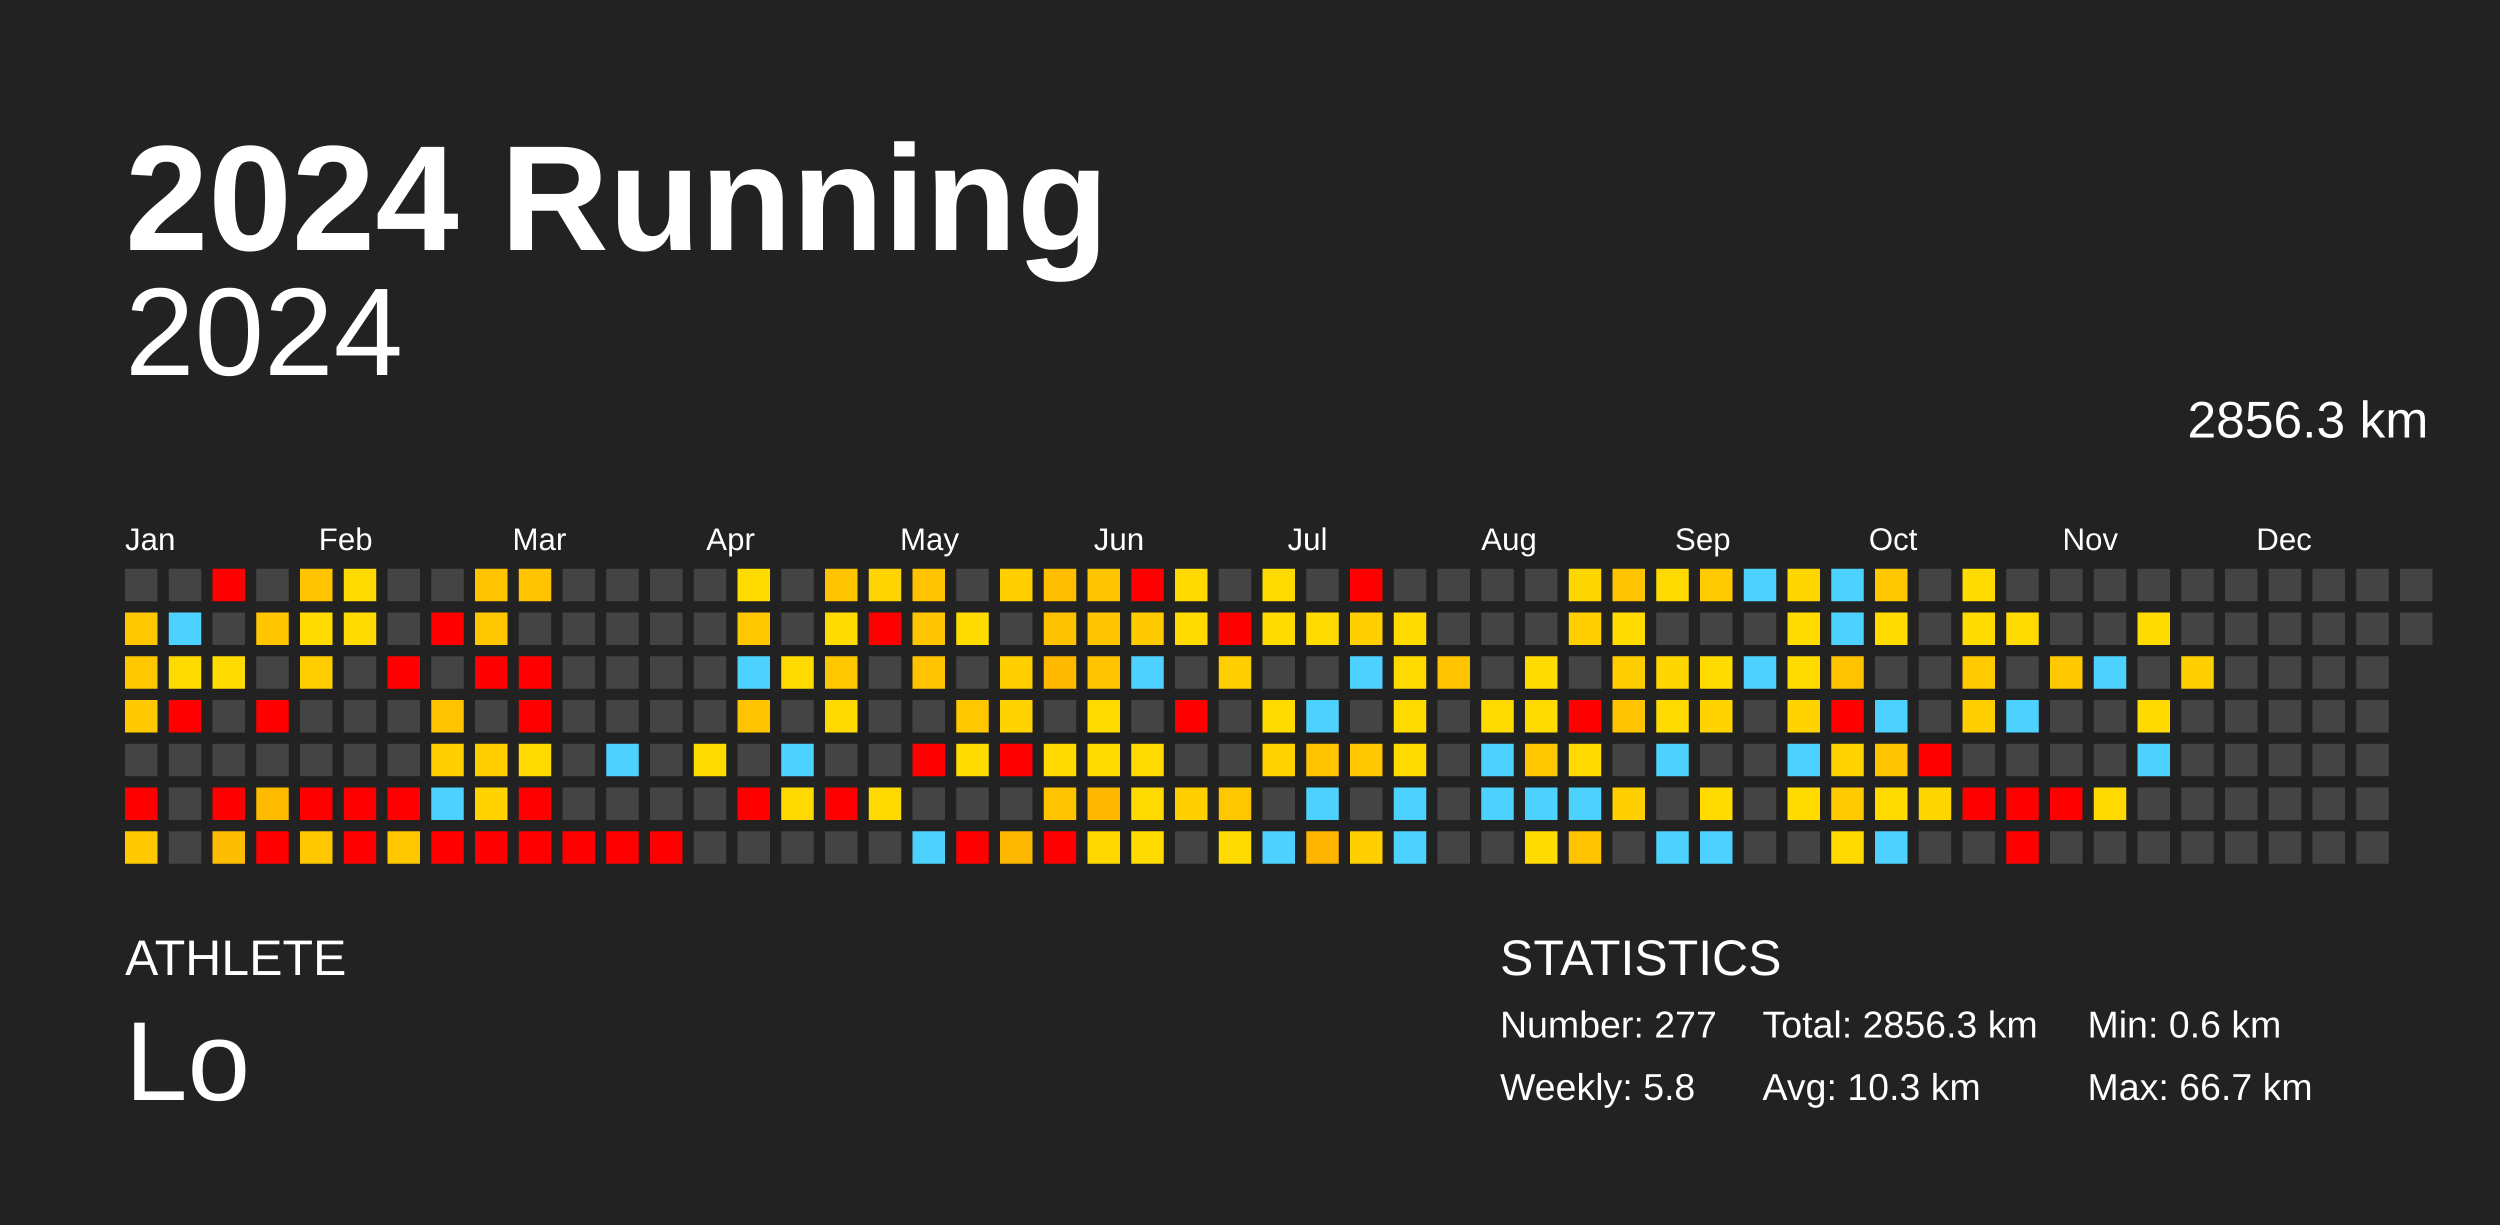
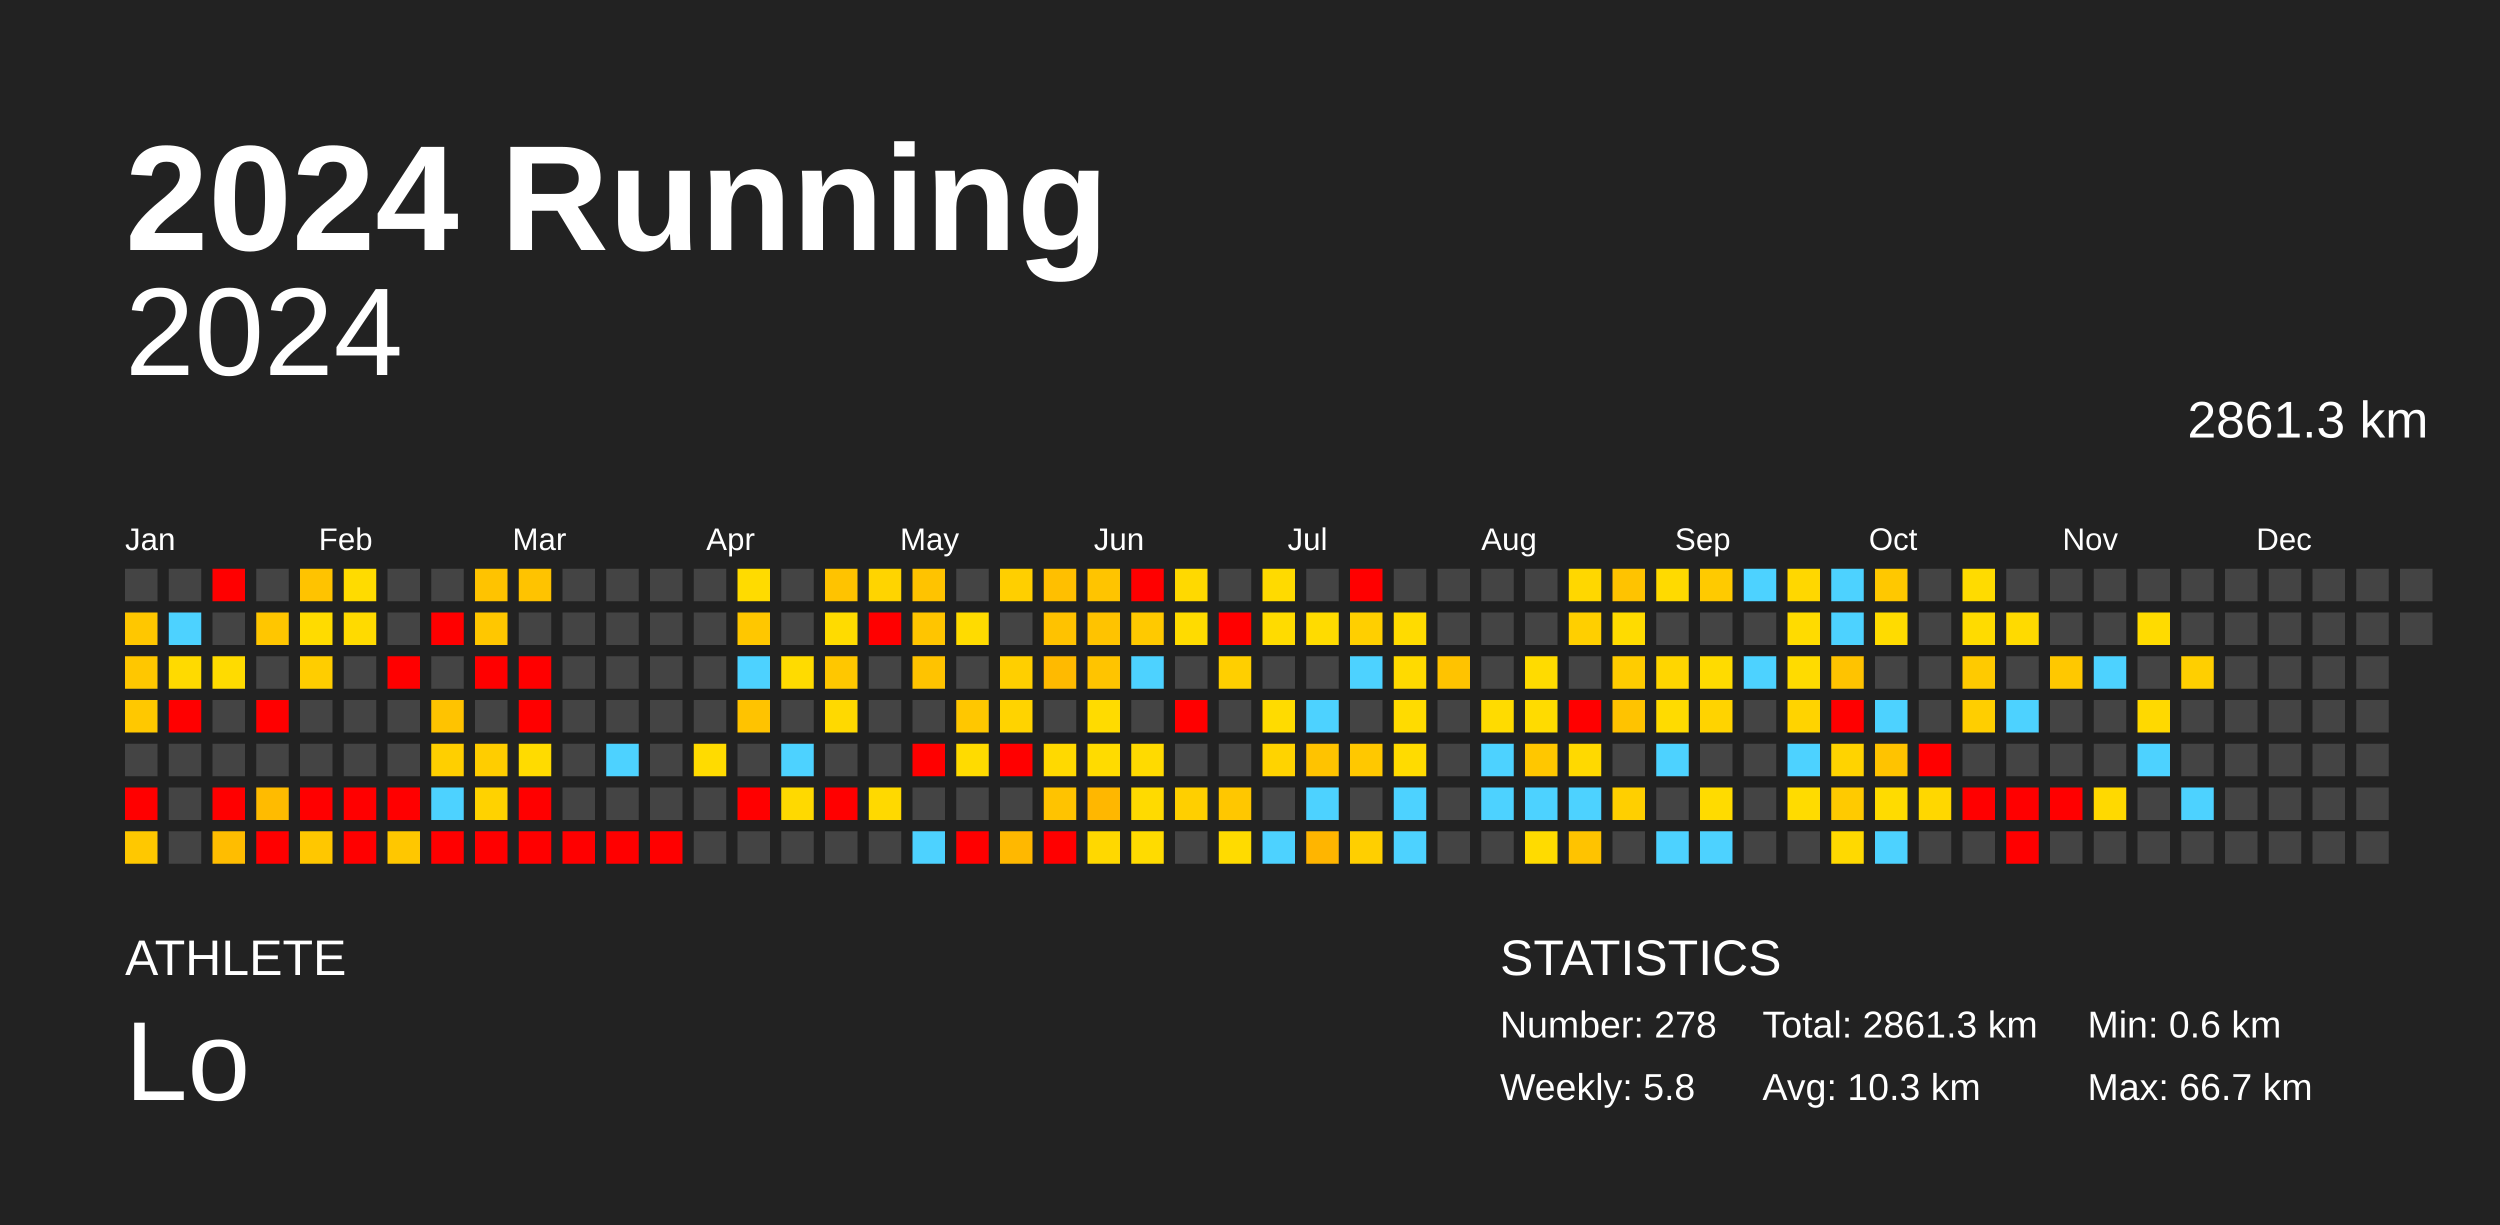
<svg xmlns="http://www.w3.org/2000/svg" baseProfile="full" height="98mm" version="1.1" viewBox="0,0,200,98" width="200mm">
  <defs />
  <rect fill="#222222" height="98" width="200" x="0" y="0" />
  <text fill="#FFFFFF" style="font-size:12px; font-family:Arial; font-weight:bold;" x="10" y="20">2024 Running</text>
  <text fill="#FFFFFF" style="font-size:4px; font-family:Arial" x="10" y="78">ATHLETE</text>
  <text fill="#FFFFFF" style="font-size:9px; font-family:Arial" x="10" y="88">Lo</text>
  <text fill="#FFFFFF" style="font-size:4px; font-family:Arial" x="120" y="78">STATISTICS</text>
-   <text fill="#FFFFFF" style="font-size:3px; font-family:Arial" x="120" y="83">Number: 277</text>
+   <text fill="#FFFFFF" style="font-size:3px; font-family:Arial" x="120" y="83">Number: 278</text>
  <text fill="#FFFFFF" style="font-size:3px; font-family:Arial" x="120" y="88">Weekly: 5.8</text>
-   <text fill="#FFFFFF" style="font-size:3px; font-family:Arial" x="141" y="83">Total: 2856.3 km</text>
+   <text fill="#FFFFFF" style="font-size:3px; font-family:Arial" x="141" y="83">Total: 2861.3 km</text>
  <text fill="#FFFFFF" style="font-size:3px; font-family:Arial" x="141" y="88">Avg: 10.3 km</text>
  <text fill="#FFFFFF" style="font-size:3px; font-family:Arial" x="167" y="83">Min: 0.6 km</text>
  <text fill="#FFFFFF" style="font-size:3px; font-family:Arial" x="167" y="88">Max: 66.7 km</text>
  <text alignment-baseline="hanging" fill="#FFFFFF" style="font-size:10.0px; font-family:Arial;" x="10" y="30">2024</text>
-   <text alignment-baseline="hanging" fill="#FFFFFF" style="font-size:4.125px; font-family:Arial;" x="175" y="35">2856.3 km</text>
+   <text alignment-baseline="hanging" fill="#FFFFFF" style="font-size:4.125px; font-family:Arial;" x="175" y="35">2861.3 km</text>
  <text fill="#FFFFFF" style="font-size:2.5px; font-family:Arial" x="10.0" y="44">Jan</text>
  <text fill="#FFFFFF" style="font-size:2.5px; font-family:Arial" x="25.5" y="44">Feb</text>
  <text fill="#FFFFFF" style="font-size:2.5px; font-family:Arial" x="41.0" y="44">Mar</text>
  <text fill="#FFFFFF" style="font-size:2.5px; font-family:Arial" x="56.5" y="44">Apr</text>
  <text fill="#FFFFFF" style="font-size:2.5px; font-family:Arial" x="72.0" y="44">May</text>
  <text fill="#FFFFFF" style="font-size:2.5px; font-family:Arial" x="87.5" y="44">Jun</text>
  <text fill="#FFFFFF" style="font-size:2.5px; font-family:Arial" x="103.0" y="44">Jul</text>
  <text fill="#FFFFFF" style="font-size:2.5px; font-family:Arial" x="118.5" y="44">Aug</text>
  <text fill="#FFFFFF" style="font-size:2.5px; font-family:Arial" x="134.0" y="44">Sep</text>
  <text fill="#FFFFFF" style="font-size:2.5px; font-family:Arial" x="149.5" y="44">Oct</text>
  <text fill="#FFFFFF" style="font-size:2.5px; font-family:Arial" x="165.0" y="44">Nov</text>
  <text fill="#FFFFFF" style="font-size:2.5px; font-family:Arial" x="180.5" y="44">Dec</text>
  <rect fill="#444444" height="2.6" width="2.6" x="10.0" y="45.5" />
  <rect fill="#ffc700" height="2.6" width="2.6" x="10.0" y="49.0" />
  <rect fill="#ffc700" height="2.6" width="2.6" x="10.0" y="52.5" />
  <rect fill="#ffc800" height="2.6" width="2.6" x="10.0" y="56.0" />
  <rect fill="#444444" height="2.6" width="2.6" x="10.0" y="59.5" />
  <rect fill="red" height="2.6" width="2.6" x="10.0" y="63.0" />
  <rect fill="#ffc800" height="2.6" width="2.6" x="10.0" y="66.5" />
  <rect fill="#444444" height="2.6" width="2.6" x="13.5" y="45.5" />
  <rect fill="#4dd2ff" height="2.6" width="2.6" x="13.5" y="49.0" />
  <rect fill="#ffda00" height="2.6" width="2.6" x="13.5" y="52.5" />
  <rect fill="red" height="2.6" width="2.6" x="13.5" y="56.0" />
  <rect fill="#444444" height="2.6" width="2.6" x="13.5" y="59.5" />
  <rect fill="#444444" height="2.6" width="2.6" x="13.5" y="63.0" />
  <rect fill="#444444" height="2.6" width="2.6" x="13.5" y="66.5" />
  <rect fill="red" height="2.6" width="2.6" x="17.0" y="45.5" />
  <rect fill="#444444" height="2.6" width="2.6" x="17.0" y="49.0" />
  <rect fill="#ffdb00" height="2.6" width="2.6" x="17.0" y="52.5" />
  <rect fill="#444444" height="2.6" width="2.6" x="17.0" y="56.0" />
  <rect fill="#444444" height="2.6" width="2.6" x="17.0" y="59.5" />
  <rect fill="red" height="2.6" width="2.6" x="17.0" y="63.0" />
  <rect fill="#ffbd00" height="2.6" width="2.6" x="17.0" y="66.5" />
  <rect fill="#444444" height="2.6" width="2.6" x="20.5" y="45.5" />
  <rect fill="#ffc600" height="2.6" width="2.6" x="20.5" y="49.0" />
  <rect fill="#444444" height="2.6" width="2.6" x="20.5" y="52.5" />
  <rect fill="red" height="2.6" width="2.6" x="20.5" y="56.0" />
  <rect fill="#444444" height="2.6" width="2.6" x="20.5" y="59.5" />
  <rect fill="#ffbb00" height="2.6" width="2.6" x="20.5" y="63.0" />
  <rect fill="red" height="2.6" width="2.6" x="20.5" y="66.5" />
  <rect fill="#ffc300" height="2.6" width="2.6" x="24.0" y="45.5" />
  <rect fill="#ffdb00" height="2.6" width="2.6" x="24.0" y="49.0" />
  <rect fill="#ffcd00" height="2.6" width="2.6" x="24.0" y="52.5" />
  <rect fill="#444444" height="2.6" width="2.6" x="24.0" y="56.0" />
  <rect fill="#444444" height="2.6" width="2.6" x="24.0" y="59.5" />
  <rect fill="red" height="2.6" width="2.6" x="24.0" y="63.0" />
  <rect fill="#ffc700" height="2.6" width="2.6" x="24.0" y="66.5" />
  <rect fill="#ffdb00" height="2.6" width="2.6" x="27.5" y="45.5" />
  <rect fill="#ffda00" height="2.6" width="2.6" x="27.5" y="49.0" />
  <rect fill="#444444" height="2.6" width="2.6" x="27.5" y="52.5" />
  <rect fill="#444444" height="2.6" width="2.6" x="27.5" y="56.0" />
  <rect fill="#444444" height="2.6" width="2.6" x="27.5" y="59.5" />
  <rect fill="red" height="2.6" width="2.6" x="27.5" y="63.0" />
  <rect fill="red" height="2.6" width="2.6" x="27.5" y="66.5" />
  <rect fill="#444444" height="2.6" width="2.6" x="31.0" y="45.5" />
  <rect fill="#444444" height="2.6" width="2.6" x="31.0" y="49.0" />
  <rect fill="red" height="2.6" width="2.6" x="31.0" y="52.5" />
  <rect fill="#444444" height="2.6" width="2.6" x="31.0" y="56.0" />
  <rect fill="#444444" height="2.6" width="2.6" x="31.0" y="59.5" />
  <rect fill="red" height="2.6" width="2.6" x="31.0" y="63.0" />
  <rect fill="#ffc700" height="2.6" width="2.6" x="31.0" y="66.5" />
  <rect fill="#444444" height="2.6" width="2.6" x="34.5" y="45.5" />
  <rect fill="red" height="2.6" width="2.6" x="34.5" y="49.0" />
  <rect fill="#444444" height="2.6" width="2.6" x="34.5" y="52.5" />
  <rect fill="#ffc300" height="2.6" width="2.6" x="34.5" y="56.0" />
  <rect fill="#ffcf00" height="2.6" width="2.6" x="34.5" y="59.5" />
  <rect fill="#4dd2ff" height="2.6" width="2.6" x="34.5" y="63.0" />
  <rect fill="red" height="2.6" width="2.6" x="34.5" y="66.5" />
  <rect fill="#ffc300" height="2.6" width="2.6" x="38.0" y="45.5" />
  <rect fill="#ffc700" height="2.6" width="2.6" x="38.0" y="49.0" />
  <rect fill="red" height="2.6" width="2.6" x="38.0" y="52.5" />
  <rect fill="#444444" height="2.6" width="2.6" x="38.0" y="56.0" />
  <rect fill="#ffcd00" height="2.6" width="2.6" x="38.0" y="59.5" />
  <rect fill="#ffd200" height="2.6" width="2.6" x="38.0" y="63.0" />
  <rect fill="red" height="2.6" width="2.6" x="38.0" y="66.5" />
  <rect fill="#ffc300" height="2.6" width="2.6" x="41.5" y="45.5" />
  <rect fill="#444444" height="2.6" width="2.6" x="41.5" y="49.0" />
  <rect fill="red" height="2.6" width="2.6" x="41.5" y="52.5" />
  <rect fill="red" height="2.6" width="2.6" x="41.5" y="56.0" />
  <rect fill="#ffdb00" height="2.6" width="2.6" x="41.5" y="59.5" />
  <rect fill="red" height="2.6" width="2.6" x="41.5" y="63.0" />
  <rect fill="red" height="2.6" width="2.6" x="41.5" y="66.5" />
  <rect fill="#444444" height="2.6" width="2.6" x="45.0" y="45.5" />
  <rect fill="#444444" height="2.6" width="2.6" x="45.0" y="49.0" />
  <rect fill="#444444" height="2.6" width="2.6" x="45.0" y="52.5" />
  <rect fill="#444444" height="2.6" width="2.6" x="45.0" y="56.0" />
  <rect fill="#444444" height="2.6" width="2.6" x="45.0" y="59.5" />
  <rect fill="#444444" height="2.6" width="2.6" x="45.0" y="63.0" />
  <rect fill="red" height="2.6" width="2.6" x="45.0" y="66.5" />
  <rect fill="#444444" height="2.6" width="2.6" x="48.5" y="45.5" />
  <rect fill="#444444" height="2.6" width="2.6" x="48.5" y="49.0" />
  <rect fill="#444444" height="2.6" width="2.6" x="48.5" y="52.5" />
  <rect fill="#444444" height="2.6" width="2.6" x="48.5" y="56.0" />
  <rect fill="#4dd2ff" height="2.6" width="2.6" x="48.5" y="59.5" />
  <rect fill="#444444" height="2.6" width="2.6" x="48.5" y="63.0" />
  <rect fill="red" height="2.6" width="2.6" x="48.5" y="66.5" />
  <rect fill="#444444" height="2.6" width="2.6" x="52.0" y="45.5" />
  <rect fill="#444444" height="2.6" width="2.6" x="52.0" y="49.0" />
  <rect fill="#444444" height="2.6" width="2.6" x="52.0" y="52.5" />
  <rect fill="#444444" height="2.6" width="2.6" x="52.0" y="56.0" />
  <rect fill="#444444" height="2.6" width="2.6" x="52.0" y="59.5" />
  <rect fill="#444444" height="2.6" width="2.6" x="52.0" y="63.0" />
  <rect fill="red" height="2.6" width="2.6" x="52.0" y="66.5" />
  <rect fill="#444444" height="2.6" width="2.6" x="55.5" y="45.5" />
  <rect fill="#444444" height="2.6" width="2.6" x="55.5" y="49.0" />
  <rect fill="#444444" height="2.6" width="2.6" x="55.5" y="52.5" />
  <rect fill="#444444" height="2.6" width="2.6" x="55.5" y="56.0" />
  <rect fill="#ffdb00" height="2.6" width="2.6" x="55.5" y="59.5" />
  <rect fill="#444444" height="2.6" width="2.6" x="55.5" y="63.0" />
  <rect fill="#444444" height="2.6" width="2.6" x="55.5" y="66.5" />
  <rect fill="#ffdb00" height="2.6" width="2.6" x="59.0" y="45.5" />
  <rect fill="#ffc700" height="2.6" width="2.6" x="59.0" y="49.0" />
  <rect fill="#4dd2ff" height="2.6" width="2.6" x="59.0" y="52.5" />
  <rect fill="#ffc300" height="2.6" width="2.6" x="59.0" y="56.0" />
  <rect fill="#444444" height="2.6" width="2.6" x="59.0" y="59.5" />
  <rect fill="red" height="2.6" width="2.6" x="59.0" y="63.0" />
  <rect fill="#444444" height="2.6" width="2.6" x="59.0" y="66.5" />
  <rect fill="#444444" height="2.6" width="2.6" x="62.5" y="45.5" />
  <rect fill="#444444" height="2.6" width="2.6" x="62.5" y="49.0" />
  <rect fill="#ffdb00" height="2.6" width="2.6" x="62.5" y="52.5" />
  <rect fill="#444444" height="2.6" width="2.6" x="62.5" y="56.0" />
  <rect fill="#4dd2ff" height="2.6" width="2.6" x="62.5" y="59.5" />
  <rect fill="#ffd900" height="2.6" width="2.6" x="62.5" y="63.0" />
  <rect fill="#444444" height="2.6" width="2.6" x="62.5" y="66.5" />
  <rect fill="#ffc300" height="2.6" width="2.6" x="66.0" y="45.5" />
  <rect fill="#ffdb00" height="2.6" width="2.6" x="66.0" y="49.0" />
  <rect fill="#ffc700" height="2.6" width="2.6" x="66.0" y="52.5" />
  <rect fill="#ffd900" height="2.6" width="2.6" x="66.0" y="56.0" />
  <rect fill="#444444" height="2.6" width="2.6" x="66.0" y="59.5" />
  <rect fill="red" height="2.6" width="2.6" x="66.0" y="63.0" />
  <rect fill="#444444" height="2.6" width="2.6" x="66.0" y="66.5" />
  <rect fill="#ffd400" height="2.6" width="2.6" x="69.5" y="45.5" />
  <rect fill="red" height="2.6" width="2.6" x="69.5" y="49.0" />
  <rect fill="#444444" height="2.6" width="2.6" x="69.5" y="52.5" />
  <rect fill="#444444" height="2.6" width="2.6" x="69.5" y="56.0" />
  <rect fill="#444444" height="2.6" width="2.6" x="69.5" y="59.5" />
  <rect fill="#ffd900" height="2.6" width="2.6" x="69.5" y="63.0" />
  <rect fill="#444444" height="2.6" width="2.6" x="69.5" y="66.5" />
  <rect fill="#ffc300" height="2.6" width="2.6" x="73.0" y="45.5" />
  <rect fill="#ffc500" height="2.6" width="2.6" x="73.0" y="49.0" />
  <rect fill="#ffc300" height="2.6" width="2.6" x="73.0" y="52.5" />
  <rect fill="#444444" height="2.6" width="2.6" x="73.0" y="56.0" />
  <rect fill="red" height="2.6" width="2.6" x="73.0" y="59.5" />
  <rect fill="#444444" height="2.6" width="2.6" x="73.0" y="63.0" />
  <rect fill="#4dd2ff" height="2.6" width="2.6" x="73.0" y="66.5" />
  <rect fill="#444444" height="2.6" width="2.6" x="76.5" y="45.5" />
  <rect fill="#ffdb00" height="2.6" width="2.6" x="76.5" y="49.0" />
  <rect fill="#444444" height="2.6" width="2.6" x="76.5" y="52.5" />
  <rect fill="#ffc700" height="2.6" width="2.6" x="76.5" y="56.0" />
  <rect fill="#ffdb00" height="2.6" width="2.6" x="76.5" y="59.5" />
  <rect fill="#444444" height="2.6" width="2.6" x="76.5" y="63.0" />
  <rect fill="red" height="2.6" width="2.6" x="76.5" y="66.5" />
  <rect fill="#ffcf00" height="2.6" width="2.6" x="80.0" y="45.5" />
  <rect fill="#444444" height="2.6" width="2.6" x="80.0" y="49.0" />
  <rect fill="#ffcf00" height="2.6" width="2.6" x="80.0" y="52.5" />
  <rect fill="#ffd300" height="2.6" width="2.6" x="80.0" y="56.0" />
  <rect fill="red" height="2.6" width="2.6" x="80.0" y="59.5" />
  <rect fill="#444444" height="2.6" width="2.6" x="80.0" y="63.0" />
  <rect fill="#ffb800" height="2.6" width="2.6" x="80.0" y="66.5" />
  <rect fill="#ffbf00" height="2.6" width="2.6" x="83.5" y="45.5" />
  <rect fill="#ffc200" height="2.6" width="2.6" x="83.5" y="49.0" />
  <rect fill="#ffba00" height="2.6" width="2.6" x="83.5" y="52.5" />
  <rect fill="#444444" height="2.6" width="2.6" x="83.5" y="56.0" />
  <rect fill="#ffd900" height="2.6" width="2.6" x="83.5" y="59.5" />
  <rect fill="#ffc300" height="2.6" width="2.6" x="83.5" y="63.0" />
  <rect fill="red" height="2.6" width="2.6" x="83.5" y="66.5" />
  <rect fill="#ffc400" height="2.6" width="2.6" x="87.0" y="45.5" />
  <rect fill="#ffc300" height="2.6" width="2.6" x="87.0" y="49.0" />
  <rect fill="#ffc400" height="2.6" width="2.6" x="87.0" y="52.5" />
  <rect fill="#ffdb00" height="2.6" width="2.6" x="87.0" y="56.0" />
  <rect fill="#ffdb00" height="2.6" width="2.6" x="87.0" y="59.5" />
  <rect fill="#ffb700" height="2.6" width="2.6" x="87.0" y="63.0" />
  <rect fill="#ffd800" height="2.6" width="2.6" x="87.0" y="66.5" />
  <rect fill="red" height="2.6" width="2.6" x="90.5" y="45.5" />
  <rect fill="#ffc900" height="2.6" width="2.6" x="90.5" y="49.0" />
  <rect fill="#4dd2ff" height="2.6" width="2.6" x="90.5" y="52.5" />
  <rect fill="#444444" height="2.6" width="2.6" x="90.5" y="56.0" />
  <rect fill="#ffda00" height="2.6" width="2.6" x="90.5" y="59.5" />
  <rect fill="#ffda00" height="2.6" width="2.6" x="90.5" y="63.0" />
  <rect fill="#ffdb00" height="2.6" width="2.6" x="90.5" y="66.5" />
  <rect fill="#ffd900" height="2.6" width="2.6" x="94.0" y="45.5" />
  <rect fill="#ffdb00" height="2.6" width="2.6" x="94.0" y="49.0" />
  <rect fill="#444444" height="2.6" width="2.6" x="94.0" y="52.5" />
  <rect fill="red" height="2.6" width="2.6" x="94.0" y="56.0" />
  <rect fill="#444444" height="2.6" width="2.6" x="94.0" y="59.5" />
  <rect fill="#ffcf00" height="2.6" width="2.6" x="94.0" y="63.0" />
  <rect fill="#444444" height="2.6" width="2.6" x="94.0" y="66.5" />
  <rect fill="#444444" height="2.6" width="2.6" x="97.5" y="45.5" />
  <rect fill="red" height="2.6" width="2.6" x="97.5" y="49.0" />
  <rect fill="#ffcf00" height="2.6" width="2.6" x="97.5" y="52.5" />
  <rect fill="#444444" height="2.6" width="2.6" x="97.5" y="56.0" />
  <rect fill="#444444" height="2.6" width="2.6" x="97.5" y="59.5" />
  <rect fill="#ffc700" height="2.6" width="2.6" x="97.5" y="63.0" />
  <rect fill="#ffdb00" height="2.6" width="2.6" x="97.5" y="66.5" />
  <rect fill="#ffda00" height="2.6" width="2.6" x="101.0" y="45.5" />
  <rect fill="#ffdb00" height="2.6" width="2.6" x="101.0" y="49.0" />
  <rect fill="#444444" height="2.6" width="2.6" x="101.0" y="52.5" />
  <rect fill="#ffdb00" height="2.6" width="2.6" x="101.0" y="56.0" />
  <rect fill="#ffd300" height="2.6" width="2.6" x="101.0" y="59.5" />
  <rect fill="#444444" height="2.6" width="2.6" x="101.0" y="63.0" />
  <rect fill="#4dd2ff" height="2.6" width="2.6" x="101.0" y="66.5" />
  <rect fill="#444444" height="2.6" width="2.6" x="104.5" y="45.5" />
  <rect fill="#ffdb00" height="2.6" width="2.6" x="104.5" y="49.0" />
  <rect fill="#444444" height="2.6" width="2.6" x="104.5" y="52.5" />
  <rect fill="#4dd2ff" height="2.6" width="2.6" x="104.5" y="56.0" />
  <rect fill="#ffc300" height="2.6" width="2.6" x="104.5" y="59.5" />
  <rect fill="#4dd2ff" height="2.6" width="2.6" x="104.5" y="63.0" />
  <rect fill="#ffb500" height="2.6" width="2.6" x="104.5" y="66.5" />
  <rect fill="red" height="2.6" width="2.6" x="108.0" y="45.5" />
  <rect fill="#ffcf00" height="2.6" width="2.6" x="108.0" y="49.0" />
  <rect fill="#4dd2ff" height="2.6" width="2.6" x="108.0" y="52.5" />
  <rect fill="#444444" height="2.6" width="2.6" x="108.0" y="56.0" />
  <rect fill="#ffc800" height="2.6" width="2.6" x="108.0" y="59.5" />
  <rect fill="#444444" height="2.6" width="2.6" x="108.0" y="63.0" />
  <rect fill="#ffcf00" height="2.6" width="2.6" x="108.0" y="66.5" />
  <rect fill="#444444" height="2.6" width="2.6" x="111.5" y="45.5" />
  <rect fill="#ffdb00" height="2.6" width="2.6" x="111.5" y="49.0" />
  <rect fill="#ffda00" height="2.6" width="2.6" x="111.5" y="52.5" />
  <rect fill="#ffdb00" height="2.6" width="2.6" x="111.5" y="56.0" />
  <rect fill="#ffdb00" height="2.6" width="2.6" x="111.5" y="59.5" />
  <rect fill="#4dd2ff" height="2.6" width="2.6" x="111.5" y="63.0" />
  <rect fill="#4dd2ff" height="2.6" width="2.6" x="111.5" y="66.5" />
  <rect fill="#444444" height="2.6" width="2.6" x="115.0" y="45.5" />
  <rect fill="#444444" height="2.6" width="2.6" x="115.0" y="49.0" />
  <rect fill="#ffc300" height="2.6" width="2.6" x="115.0" y="52.5" />
  <rect fill="#444444" height="2.6" width="2.6" x="115.0" y="56.0" />
  <rect fill="#444444" height="2.6" width="2.6" x="115.0" y="59.5" />
  <rect fill="#444444" height="2.6" width="2.6" x="115.0" y="63.0" />
  <rect fill="#444444" height="2.6" width="2.6" x="115.0" y="66.5" />
  <rect fill="#444444" height="2.6" width="2.6" x="118.5" y="45.5" />
  <rect fill="#444444" height="2.6" width="2.6" x="118.5" y="49.0" />
  <rect fill="#444444" height="2.6" width="2.6" x="118.5" y="52.5" />
  <rect fill="#ffdb00" height="2.6" width="2.6" x="118.5" y="56.0" />
  <rect fill="#4dd2ff" height="2.6" width="2.6" x="118.5" y="59.5" />
  <rect fill="#4dd2ff" height="2.6" width="2.6" x="118.5" y="63.0" />
  <rect fill="#444444" height="2.6" width="2.6" x="118.5" y="66.5" />
  <rect fill="#444444" height="2.6" width="2.6" x="122.0" y="45.5" />
  <rect fill="#444444" height="2.6" width="2.6" x="122.0" y="49.0" />
  <rect fill="#ffdb00" height="2.6" width="2.6" x="122.0" y="52.5" />
  <rect fill="#ffdb00" height="2.6" width="2.6" x="122.0" y="56.0" />
  <rect fill="#ffc700" height="2.6" width="2.6" x="122.0" y="59.5" />
  <rect fill="#4dd2ff" height="2.6" width="2.6" x="122.0" y="63.0" />
  <rect fill="#ffdb00" height="2.6" width="2.6" x="122.0" y="66.5" />
  <rect fill="#ffd700" height="2.6" width="2.6" x="125.5" y="45.5" />
  <rect fill="#ffcf00" height="2.6" width="2.6" x="125.5" y="49.0" />
  <rect fill="#444444" height="2.6" width="2.6" x="125.5" y="52.5" />
  <rect fill="red" height="2.6" width="2.6" x="125.5" y="56.0" />
  <rect fill="#ffd900" height="2.6" width="2.6" x="125.5" y="59.5" />
  <rect fill="#4dd2ff" height="2.6" width="2.6" x="125.5" y="63.0" />
  <rect fill="#ffc300" height="2.6" width="2.6" x="125.5" y="66.5" />
  <rect fill="#ffc300" height="2.6" width="2.6" x="129.0" y="45.5" />
  <rect fill="#ffdb00" height="2.6" width="2.6" x="129.0" y="49.0" />
  <rect fill="#ffcc00" height="2.6" width="2.6" x="129.0" y="52.5" />
  <rect fill="#ffc300" height="2.6" width="2.6" x="129.0" y="56.0" />
  <rect fill="#444444" height="2.6" width="2.6" x="129.0" y="59.5" />
  <rect fill="#ffcf00" height="2.6" width="2.6" x="129.0" y="63.0" />
  <rect fill="#444444" height="2.6" width="2.6" x="129.0" y="66.5" />
  <rect fill="#ffda00" height="2.6" width="2.6" x="132.5" y="45.5" />
  <rect fill="#444444" height="2.6" width="2.6" x="132.5" y="49.0" />
  <rect fill="#ffd600" height="2.6" width="2.6" x="132.5" y="52.5" />
  <rect fill="#ffdb00" height="2.6" width="2.6" x="132.5" y="56.0" />
  <rect fill="#4dd2ff" height="2.6" width="2.6" x="132.5" y="59.5" />
  <rect fill="#444444" height="2.6" width="2.6" x="132.5" y="63.0" />
  <rect fill="#4dd2ff" height="2.6" width="2.6" x="132.5" y="66.5" />
  <rect fill="#ffca00" height="2.6" width="2.6" x="136.0" y="45.5" />
  <rect fill="#444444" height="2.6" width="2.6" x="136.0" y="49.0" />
  <rect fill="#ffdb00" height="2.6" width="2.6" x="136.0" y="52.5" />
  <rect fill="#ffd300" height="2.6" width="2.6" x="136.0" y="56.0" />
  <rect fill="#444444" height="2.6" width="2.6" x="136.0" y="59.5" />
  <rect fill="#ffdb00" height="2.6" width="2.6" x="136.0" y="63.0" />
  <rect fill="#4dd2ff" height="2.6" width="2.6" x="136.0" y="66.5" />
  <rect fill="#4dd2ff" height="2.6" width="2.6" x="139.5" y="45.5" />
  <rect fill="#444444" height="2.6" width="2.6" x="139.5" y="49.0" />
  <rect fill="#4dd2ff" height="2.6" width="2.6" x="139.5" y="52.5" />
  <rect fill="#444444" height="2.6" width="2.6" x="139.5" y="56.0" />
  <rect fill="#444444" height="2.6" width="2.6" x="139.5" y="59.5" />
  <rect fill="#444444" height="2.6" width="2.6" x="139.5" y="63.0" />
  <rect fill="#444444" height="2.6" width="2.6" x="139.5" y="66.5" />
  <rect fill="#ffd700" height="2.6" width="2.6" x="143.0" y="45.5" />
  <rect fill="#ffdb00" height="2.6" width="2.6" x="143.0" y="49.0" />
  <rect fill="#ffdb00" height="2.6" width="2.6" x="143.0" y="52.5" />
  <rect fill="#ffd300" height="2.6" width="2.6" x="143.0" y="56.0" />
  <rect fill="#4dd2ff" height="2.6" width="2.6" x="143.0" y="59.5" />
  <rect fill="#ffdb00" height="2.6" width="2.6" x="143.0" y="63.0" />
  <rect fill="#444444" height="2.6" width="2.6" x="143.0" y="66.5" />
  <rect fill="#4dd2ff" height="2.6" width="2.6" x="146.5" y="45.5" />
  <rect fill="#4dd2ff" height="2.6" width="2.6" x="146.5" y="49.0" />
  <rect fill="#ffc300" height="2.6" width="2.6" x="146.5" y="52.5" />
  <rect fill="red" height="2.6" width="2.6" x="146.5" y="56.0" />
  <rect fill="#ffd300" height="2.6" width="2.6" x="146.5" y="59.5" />
  <rect fill="#ffca00" height="2.6" width="2.6" x="146.5" y="63.0" />
  <rect fill="#ffd900" height="2.6" width="2.6" x="146.5" y="66.5" />
  <rect fill="#ffc800" height="2.6" width="2.6" x="150.0" y="45.5" />
  <rect fill="#ffdb00" height="2.6" width="2.6" x="150.0" y="49.0" />
  <rect fill="#444444" height="2.6" width="2.6" x="150.0" y="52.5" />
  <rect fill="#4dd2ff" height="2.6" width="2.6" x="150.0" y="56.0" />
  <rect fill="#ffc300" height="2.6" width="2.6" x="150.0" y="59.5" />
  <rect fill="#ffdb00" height="2.6" width="2.6" x="150.0" y="63.0" />
  <rect fill="#4dd2ff" height="2.6" width="2.6" x="150.0" y="66.5" />
  <rect fill="#444444" height="2.6" width="2.6" x="153.5" y="45.5" />
  <rect fill="#444444" height="2.6" width="2.6" x="153.5" y="49.0" />
  <rect fill="#444444" height="2.6" width="2.6" x="153.5" y="52.5" />
  <rect fill="#444444" height="2.6" width="2.6" x="153.5" y="56.0" />
  <rect fill="red" height="2.6" width="2.6" x="153.5" y="59.5" />
  <rect fill="#ffd700" height="2.6" width="2.6" x="153.5" y="63.0" />
  <rect fill="#444444" height="2.6" width="2.6" x="153.5" y="66.5" />
  <rect fill="#ffdb00" height="2.6" width="2.6" x="157.0" y="45.5" />
  <rect fill="#ffdb00" height="2.6" width="2.6" x="157.0" y="49.0" />
  <rect fill="#ffca00" height="2.6" width="2.6" x="157.0" y="52.5" />
  <rect fill="#ffce00" height="2.6" width="2.6" x="157.0" y="56.0" />
  <rect fill="#444444" height="2.6" width="2.6" x="157.0" y="59.5" />
  <rect fill="red" height="2.6" width="2.6" x="157.0" y="63.0" />
  <rect fill="#444444" height="2.6" width="2.6" x="157.0" y="66.5" />
  <rect fill="#444444" height="2.6" width="2.6" x="160.5" y="45.5" />
  <rect fill="#ffda00" height="2.6" width="2.6" x="160.5" y="49.0" />
  <rect fill="#444444" height="2.6" width="2.6" x="160.5" y="52.5" />
  <rect fill="#4dd2ff" height="2.6" width="2.6" x="160.5" y="56.0" />
  <rect fill="#444444" height="2.6" width="2.6" x="160.5" y="59.5" />
  <rect fill="red" height="2.6" width="2.6" x="160.5" y="63.0" />
  <rect fill="red" height="2.6" width="2.6" x="160.5" y="66.5" />
  <rect fill="#444444" height="2.6" width="2.6" x="164.0" y="45.5" />
  <rect fill="#444444" height="2.6" width="2.6" x="164.0" y="49.0" />
  <rect fill="#ffc800" height="2.6" width="2.6" x="164.0" y="52.5" />
  <rect fill="#444444" height="2.6" width="2.6" x="164.0" y="56.0" />
  <rect fill="#444444" height="2.6" width="2.6" x="164.0" y="59.5" />
  <rect fill="red" height="2.6" width="2.6" x="164.0" y="63.0" />
  <rect fill="#444444" height="2.6" width="2.6" x="164.0" y="66.5" />
  <rect fill="#444444" height="2.6" width="2.6" x="167.5" y="45.5" />
  <rect fill="#444444" height="2.6" width="2.6" x="167.5" y="49.0" />
  <rect fill="#4dd2ff" height="2.6" width="2.6" x="167.5" y="52.5" />
  <rect fill="#444444" height="2.6" width="2.6" x="167.5" y="56.0" />
  <rect fill="#444444" height="2.6" width="2.6" x="167.5" y="59.5" />
  <rect fill="#ffd900" height="2.6" width="2.6" x="167.5" y="63.0" />
  <rect fill="#444444" height="2.6" width="2.6" x="167.5" y="66.5" />
  <rect fill="#444444" height="2.6" width="2.6" x="171.0" y="45.5" />
  <rect fill="#ffdb00" height="2.6" width="2.6" x="171.0" y="49.0" />
  <rect fill="#444444" height="2.6" width="2.6" x="171.0" y="52.5" />
  <rect fill="#ffd900" height="2.6" width="2.6" x="171.0" y="56.0" />
  <rect fill="#4dd2ff" height="2.6" width="2.6" x="171.0" y="59.5" />
  <rect fill="#444444" height="2.6" width="2.6" x="171.0" y="63.0" />
  <rect fill="#444444" height="2.6" width="2.6" x="171.0" y="66.5" />
  <rect fill="#444444" height="2.6" width="2.6" x="174.5" y="45.5" />
  <rect fill="#444444" height="2.6" width="2.6" x="174.5" y="49.0" />
  <rect fill="#ffcf00" height="2.6" width="2.6" x="174.5" y="52.5" />
  <rect fill="#444444" height="2.6" width="2.6" x="174.5" y="56.0" />
  <rect fill="#444444" height="2.6" width="2.6" x="174.5" y="59.5" />
-   <rect fill="#444444" height="2.6" width="2.6" x="174.5" y="63.0" />
+   <rect fill="#4dd2ff" height="2.6" width="2.6" x="174.5" y="63.0" />
  <rect fill="#444444" height="2.6" width="2.6" x="174.5" y="66.5" />
  <rect fill="#444444" height="2.6" width="2.6" x="178.0" y="45.5" />
  <rect fill="#444444" height="2.6" width="2.6" x="178.0" y="49.0" />
  <rect fill="#444444" height="2.6" width="2.6" x="178.0" y="52.5" />
  <rect fill="#444444" height="2.6" width="2.6" x="178.0" y="56.0" />
  <rect fill="#444444" height="2.6" width="2.6" x="178.0" y="59.5" />
  <rect fill="#444444" height="2.6" width="2.6" x="178.0" y="63.0" />
  <rect fill="#444444" height="2.6" width="2.6" x="178.0" y="66.5" />
  <rect fill="#444444" height="2.6" width="2.6" x="181.5" y="45.5" />
  <rect fill="#444444" height="2.6" width="2.6" x="181.5" y="49.0" />
  <rect fill="#444444" height="2.6" width="2.6" x="181.5" y="52.5" />
  <rect fill="#444444" height="2.6" width="2.6" x="181.5" y="56.0" />
  <rect fill="#444444" height="2.6" width="2.6" x="181.5" y="59.5" />
  <rect fill="#444444" height="2.6" width="2.6" x="181.5" y="63.0" />
  <rect fill="#444444" height="2.6" width="2.6" x="181.5" y="66.5" />
  <rect fill="#444444" height="2.6" width="2.6" x="185.0" y="45.5" />
  <rect fill="#444444" height="2.6" width="2.6" x="185.0" y="49.0" />
  <rect fill="#444444" height="2.6" width="2.6" x="185.0" y="52.5" />
  <rect fill="#444444" height="2.6" width="2.6" x="185.0" y="56.0" />
  <rect fill="#444444" height="2.6" width="2.6" x="185.0" y="59.5" />
  <rect fill="#444444" height="2.6" width="2.6" x="185.0" y="63.0" />
  <rect fill="#444444" height="2.6" width="2.6" x="185.0" y="66.5" />
  <rect fill="#444444" height="2.6" width="2.6" x="188.5" y="45.5" />
  <rect fill="#444444" height="2.6" width="2.6" x="188.5" y="49.0" />
  <rect fill="#444444" height="2.6" width="2.6" x="188.5" y="52.5" />
  <rect fill="#444444" height="2.6" width="2.6" x="188.5" y="56.0" />
  <rect fill="#444444" height="2.6" width="2.6" x="188.5" y="59.5" />
  <rect fill="#444444" height="2.6" width="2.6" x="188.5" y="63.0" />
  <rect fill="#444444" height="2.6" width="2.6" x="188.5" y="66.5" />
  <rect fill="#444444" height="2.6" width="2.6" x="192.0" y="45.5" />
  <rect fill="#444444" height="2.6" width="2.6" x="192.0" y="49.0" />
</svg>
